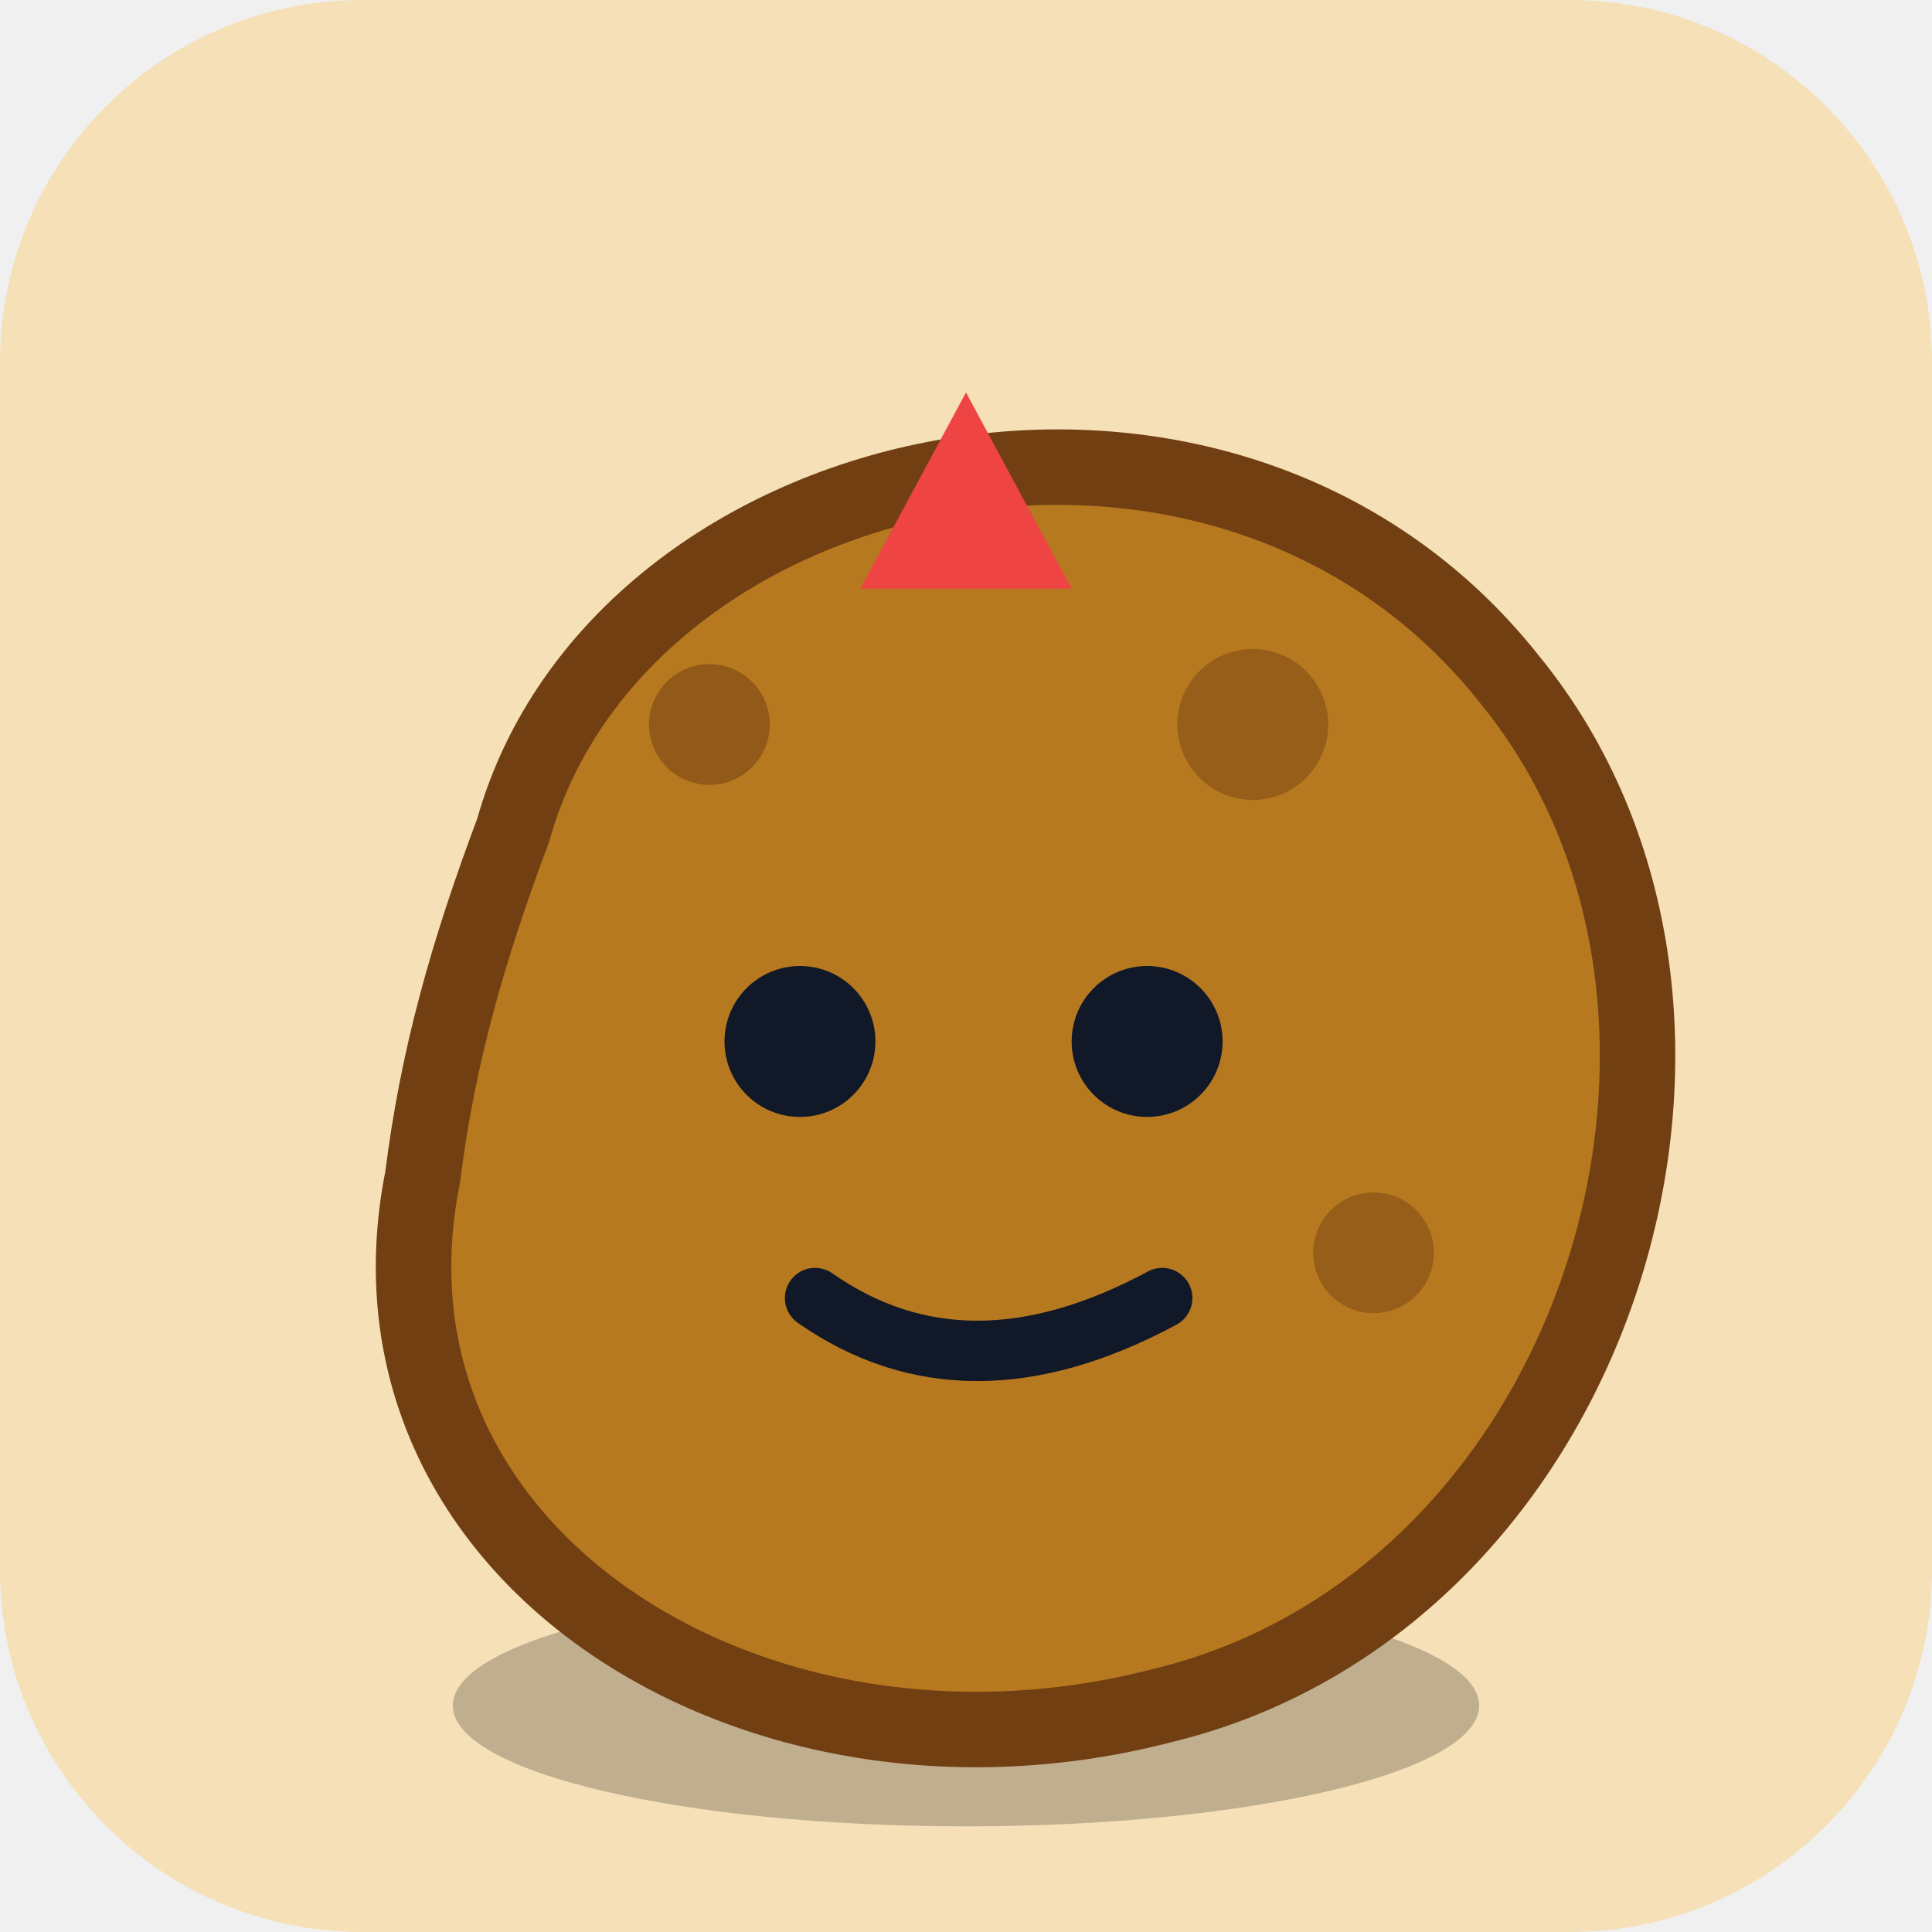
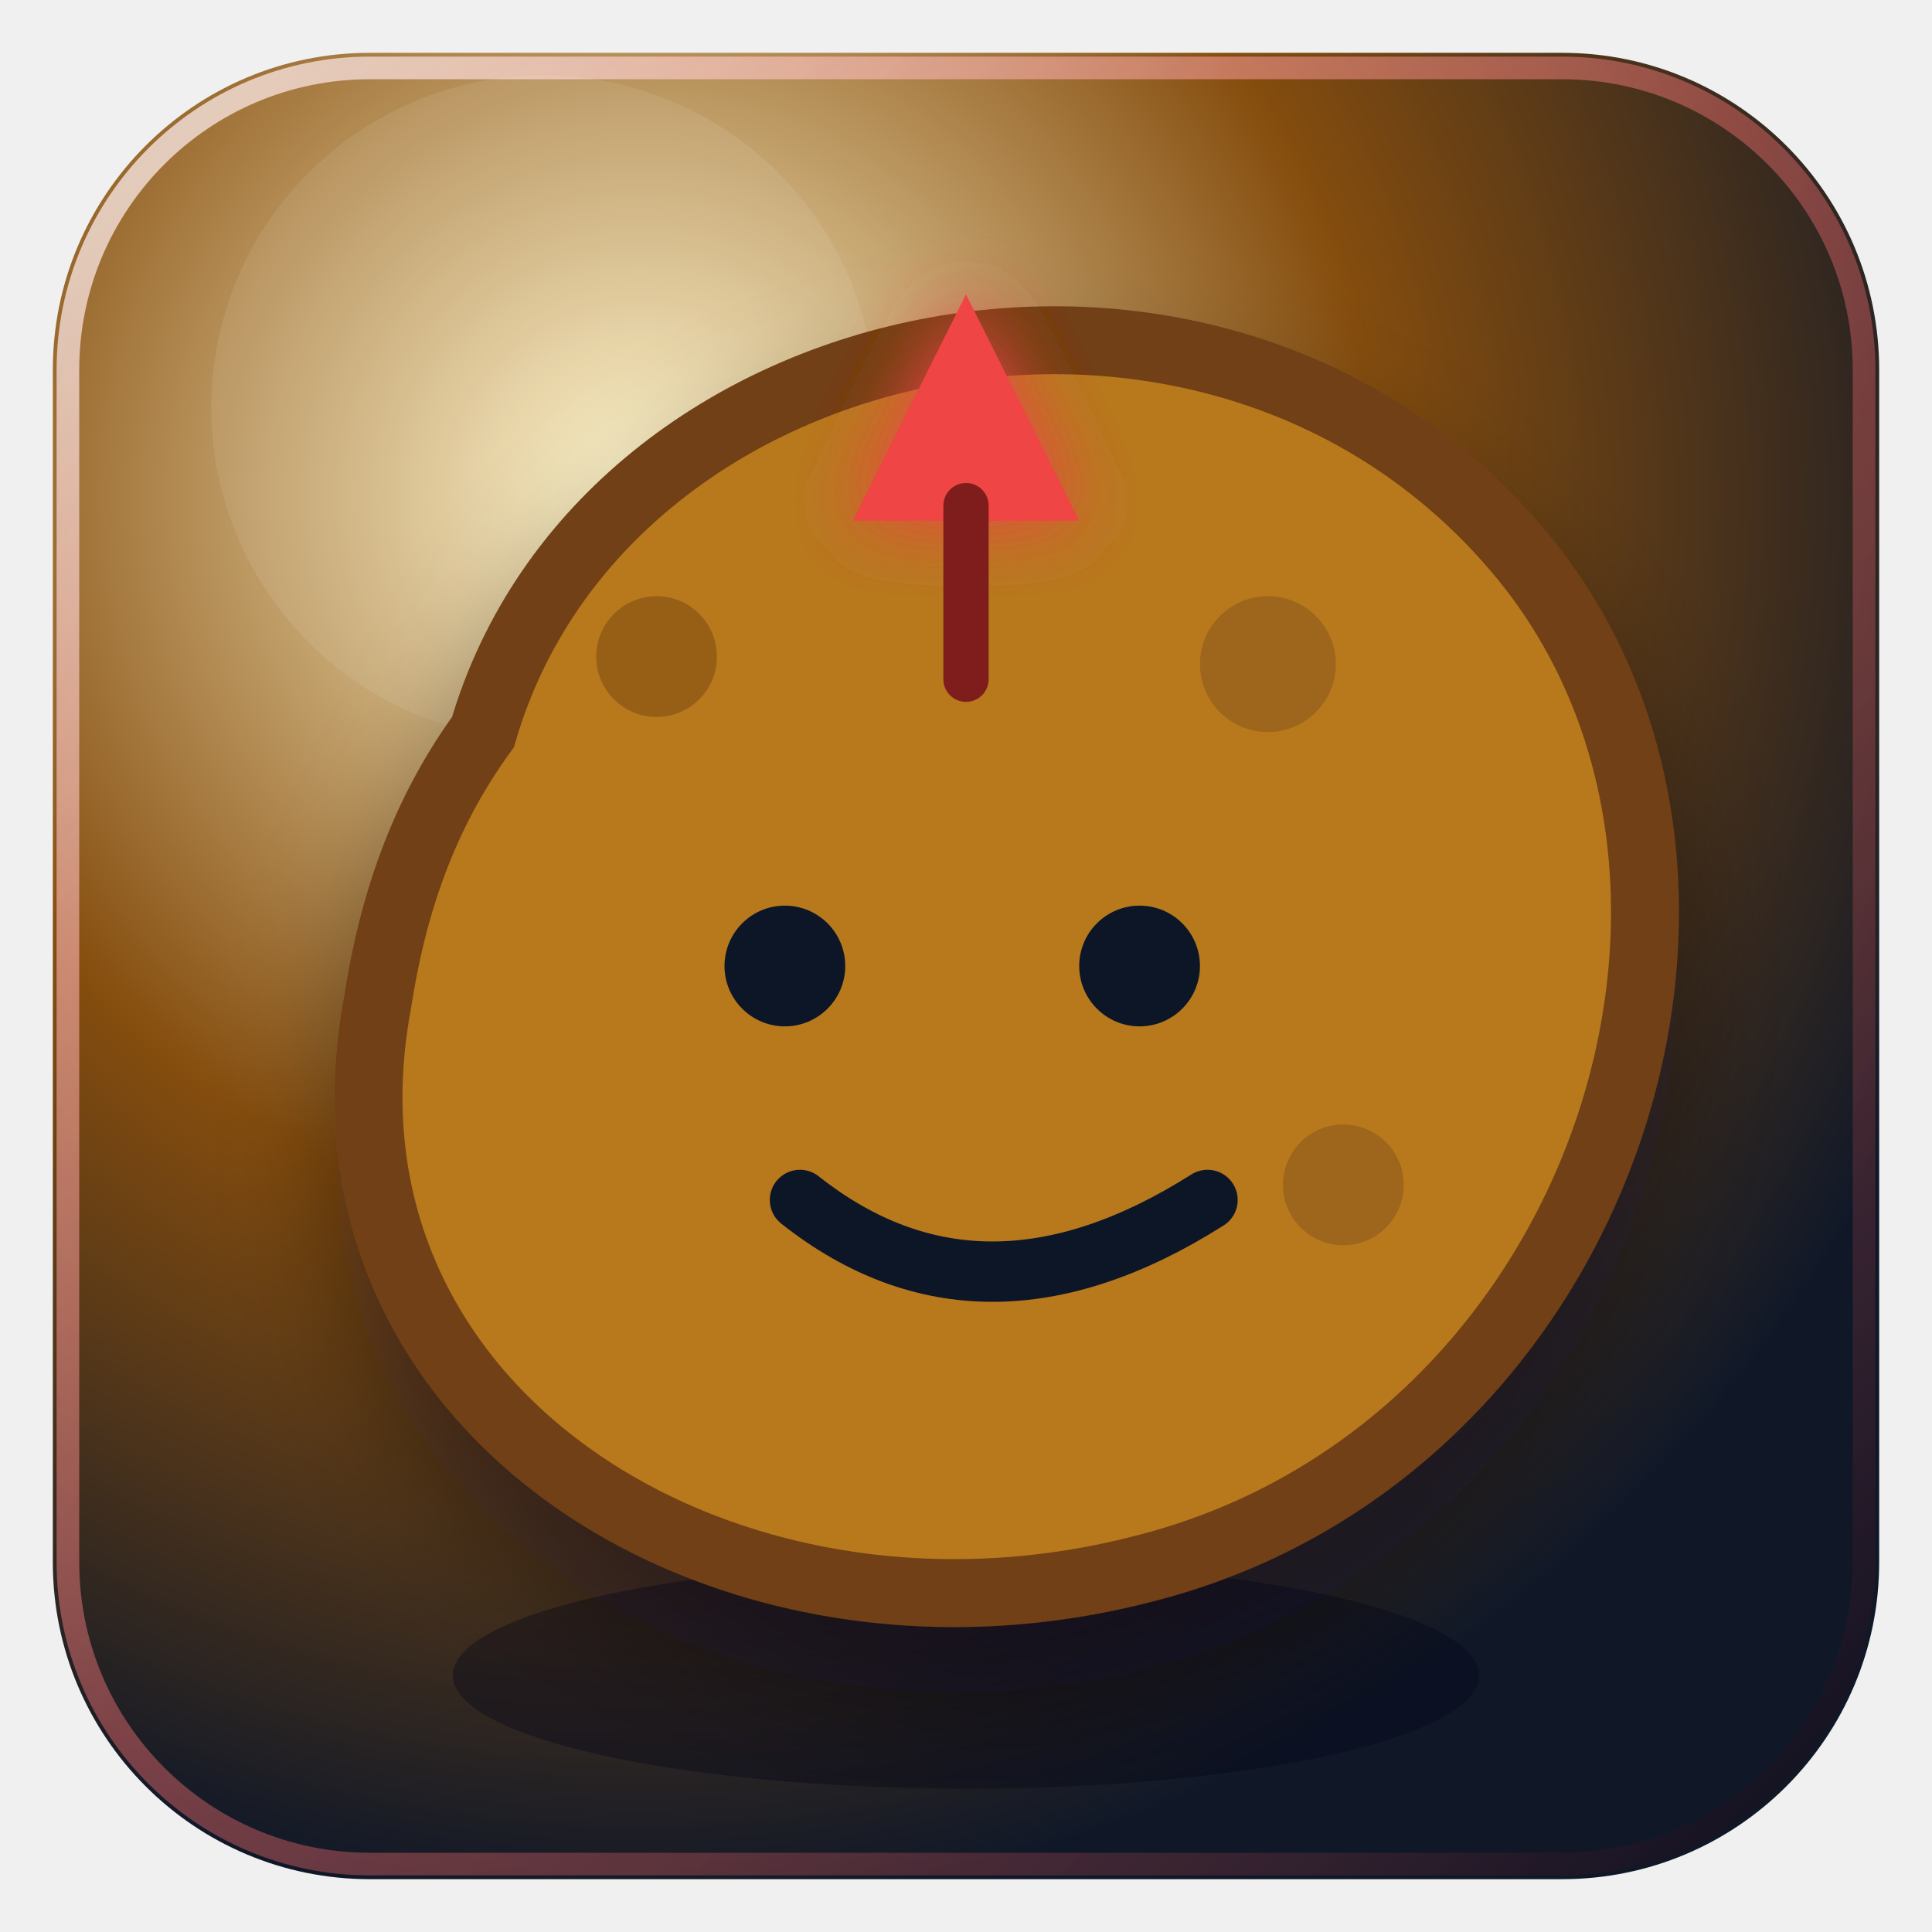
- <svg xmlns="http://www.w3.org/2000/svg" viewBox="0 0 128 128" role="img" aria-label="土豆雷">
-   <style>.bob{animation:bob 1.4s ease-in-out infinite alternate;transform-origin:64px 82px}.blink{animation:blink 2.8s infinite}.glow{animation:glow 1.2s ease-in-out infinite alternate}.run{animation:run .55s ease-in-out infinite alternate;transform-origin:64px 88px}@keyframes bob{from{transform:translateY(2px)}to{transform:translateY(-4px)}}@keyframes blink{0%,92%,100%{transform:scaleY(1)}95%{transform:scaleY(.12)}}@keyframes glow{from{opacity:.55}to{opacity:1}}@keyframes run{from{transform:rotate(-2deg)}to{transform:rotate(3deg)}}</style>
-   <rect width="128" height="128" rx="24" fill="#f5e0b7" />
-   <ellipse cx="64" cy="113" rx="34" ry="8" fill="#000" opacity=".22" />
-   <g class="bob">
-     <path d="M34 55c7-25 47-34 66-10 18 22 6 61-23 68-27 7-54-10-49-35 1-8 3-15 6-23z" fill="#b7791f" stroke="#713f12" stroke-width="5" />
-     <circle cx="47" cy="48" r="4" fill="#713f12" opacity=".55" />
-     <circle cx="83" cy="48" r="5" fill="#713f12" opacity=".45" />
-     <circle cx="91" cy="83" r="4" fill="#713f12" opacity=".45" />
+ <svg xmlns="http://www.w3.org/2000/svg" viewBox="0 0 256 256" role="img" aria-label="土豆雷" class="premium-detail">
+   <defs>
+     <radialGradient id="bg" cx="32%" cy="24%" r="78%">
+       <stop offset="0" stop-color="#fef3c7" />
+       <stop offset="0.52" stop-color="#854d0e" />
+       <stop offset="1" stop-color="#101828" />
+     </radialGradient>
+     <linearGradient id="rim" x1="0" y1="0" x2="1" y2="1">
+       <stop offset="0" stop-color="#fff" stop-opacity=".95" />
+       <stop offset=".48" stop-color="#f87171" stop-opacity=".55" />
+       <stop offset="1" stop-color="#020617" stop-opacity=".75" />
+     </linearGradient>
+     <linearGradient id="metal" x1="0" y1="0" x2="1" y2="1">
+       <stop offset="0" stop-color="#f8fafc" />
+       <stop offset=".35" stop-color="#94a3b8" />
+       <stop offset=".7" stop-color="#475569" />
+       <stop offset="1" stop-color="#1e293b" />
+     </linearGradient>
+     <filter id="shadow" x="-30%" y="-30%" width="160%" height="170%">
+       <feDropShadow dx="0" dy="9" stdDeviation="8" flood-color="#020617" flood-opacity=".42" />
+     </filter>
+     <filter id="softGlow" x="-50%" y="-50%" width="200%" height="200%">
+       <feGaussianBlur stdDeviation="5" result="blur" />
+       <feMerge>
+         <feMergeNode in="blur" />
+         <feMergeNode in="SourceGraphic" />
+       </feMerge>
+     </filter>
+     <style>.float{animation:float 1.8s ease-in-out infinite alternate;transform-origin:128px 154px}.run{animation:run .72s ease-in-out infinite alternate;transform-origin:128px 170px}.blink{animation:blink 3.2s infinite;transform-origin:center}.shine{animation:shine 1.4s ease-in-out infinite alternate}@keyframes float{from{transform:translateY(4px)}to{transform:translateY(-6px)}}@keyframes run{from{transform:rotate(-2.5deg) translateY(2px)}to{transform:rotate(2.5deg) translateY(-3px)}}@keyframes blink{0%,91%,100%{transform:scaleY(1)}94%{transform:scaleY(.12)}}@keyframes shine{from{opacity:.35}to{opacity:1}}</style>
+   </defs>
+   <rect x="7" y="7" width="242" height="242" rx="42" fill="url(#bg)" />
+   <rect x="9" y="9" width="238" height="238" rx="40" fill="none" stroke="url(#rim)" stroke-width="3" opacity=".8" />
+   <circle cx="72" cy="54" r="44" fill="#fff" opacity=".08" />
+   <ellipse cx="128" cy="222" rx="68" ry="15" fill="#020617" opacity=".38" />
+   <g class="float" filter="url(#shadow)">
+     <path d="M64 97c16-55 98-72 138-23 35 43 10 119-51 134-55 14-111-21-101-75 2-13 6-25 14-36z" fill="#b7791f" stroke="#713f12" stroke-width="9" />
+     <circle cx="87" cy="87" r="8" fill="#713f12" opacity=".45" />
+     <circle cx="168" cy="88" r="9" fill="#713f12" opacity=".35" />
+     <circle cx="178" cy="157" r="8" fill="#713f12" opacity=".35" />
+     <path class="shine" d="M128 39l15 30h-30z" fill="#ef4444" filter="url(#softGlow)" />
+     <path d="M128 67v23" stroke="#7f1d1d" stroke-width="6" stroke-linecap="round" />
    <g class="blink">
-       <circle cx="53" cy="69" r="5" fill="#111827" />
-       <circle cx="76" cy="69" r="5" fill="#111827" />
+       <circle cx="104" cy="128" r="8" fill="#111827" />
+       <circle cx="151" cy="128" r="8" fill="#111827" />
    </g>
-     <path d="M54 86q10 7 23 0" fill="none" stroke="#111827" stroke-width="4" stroke-linecap="round" />
-     <path class="glow" d="M64 26l7 13H57z" fill="#ef4444" />
+     <path d="M106 159q24 19 54 0" fill="none" stroke="#111827" stroke-width="8" stroke-linecap="round" />
  </g>
</svg>
